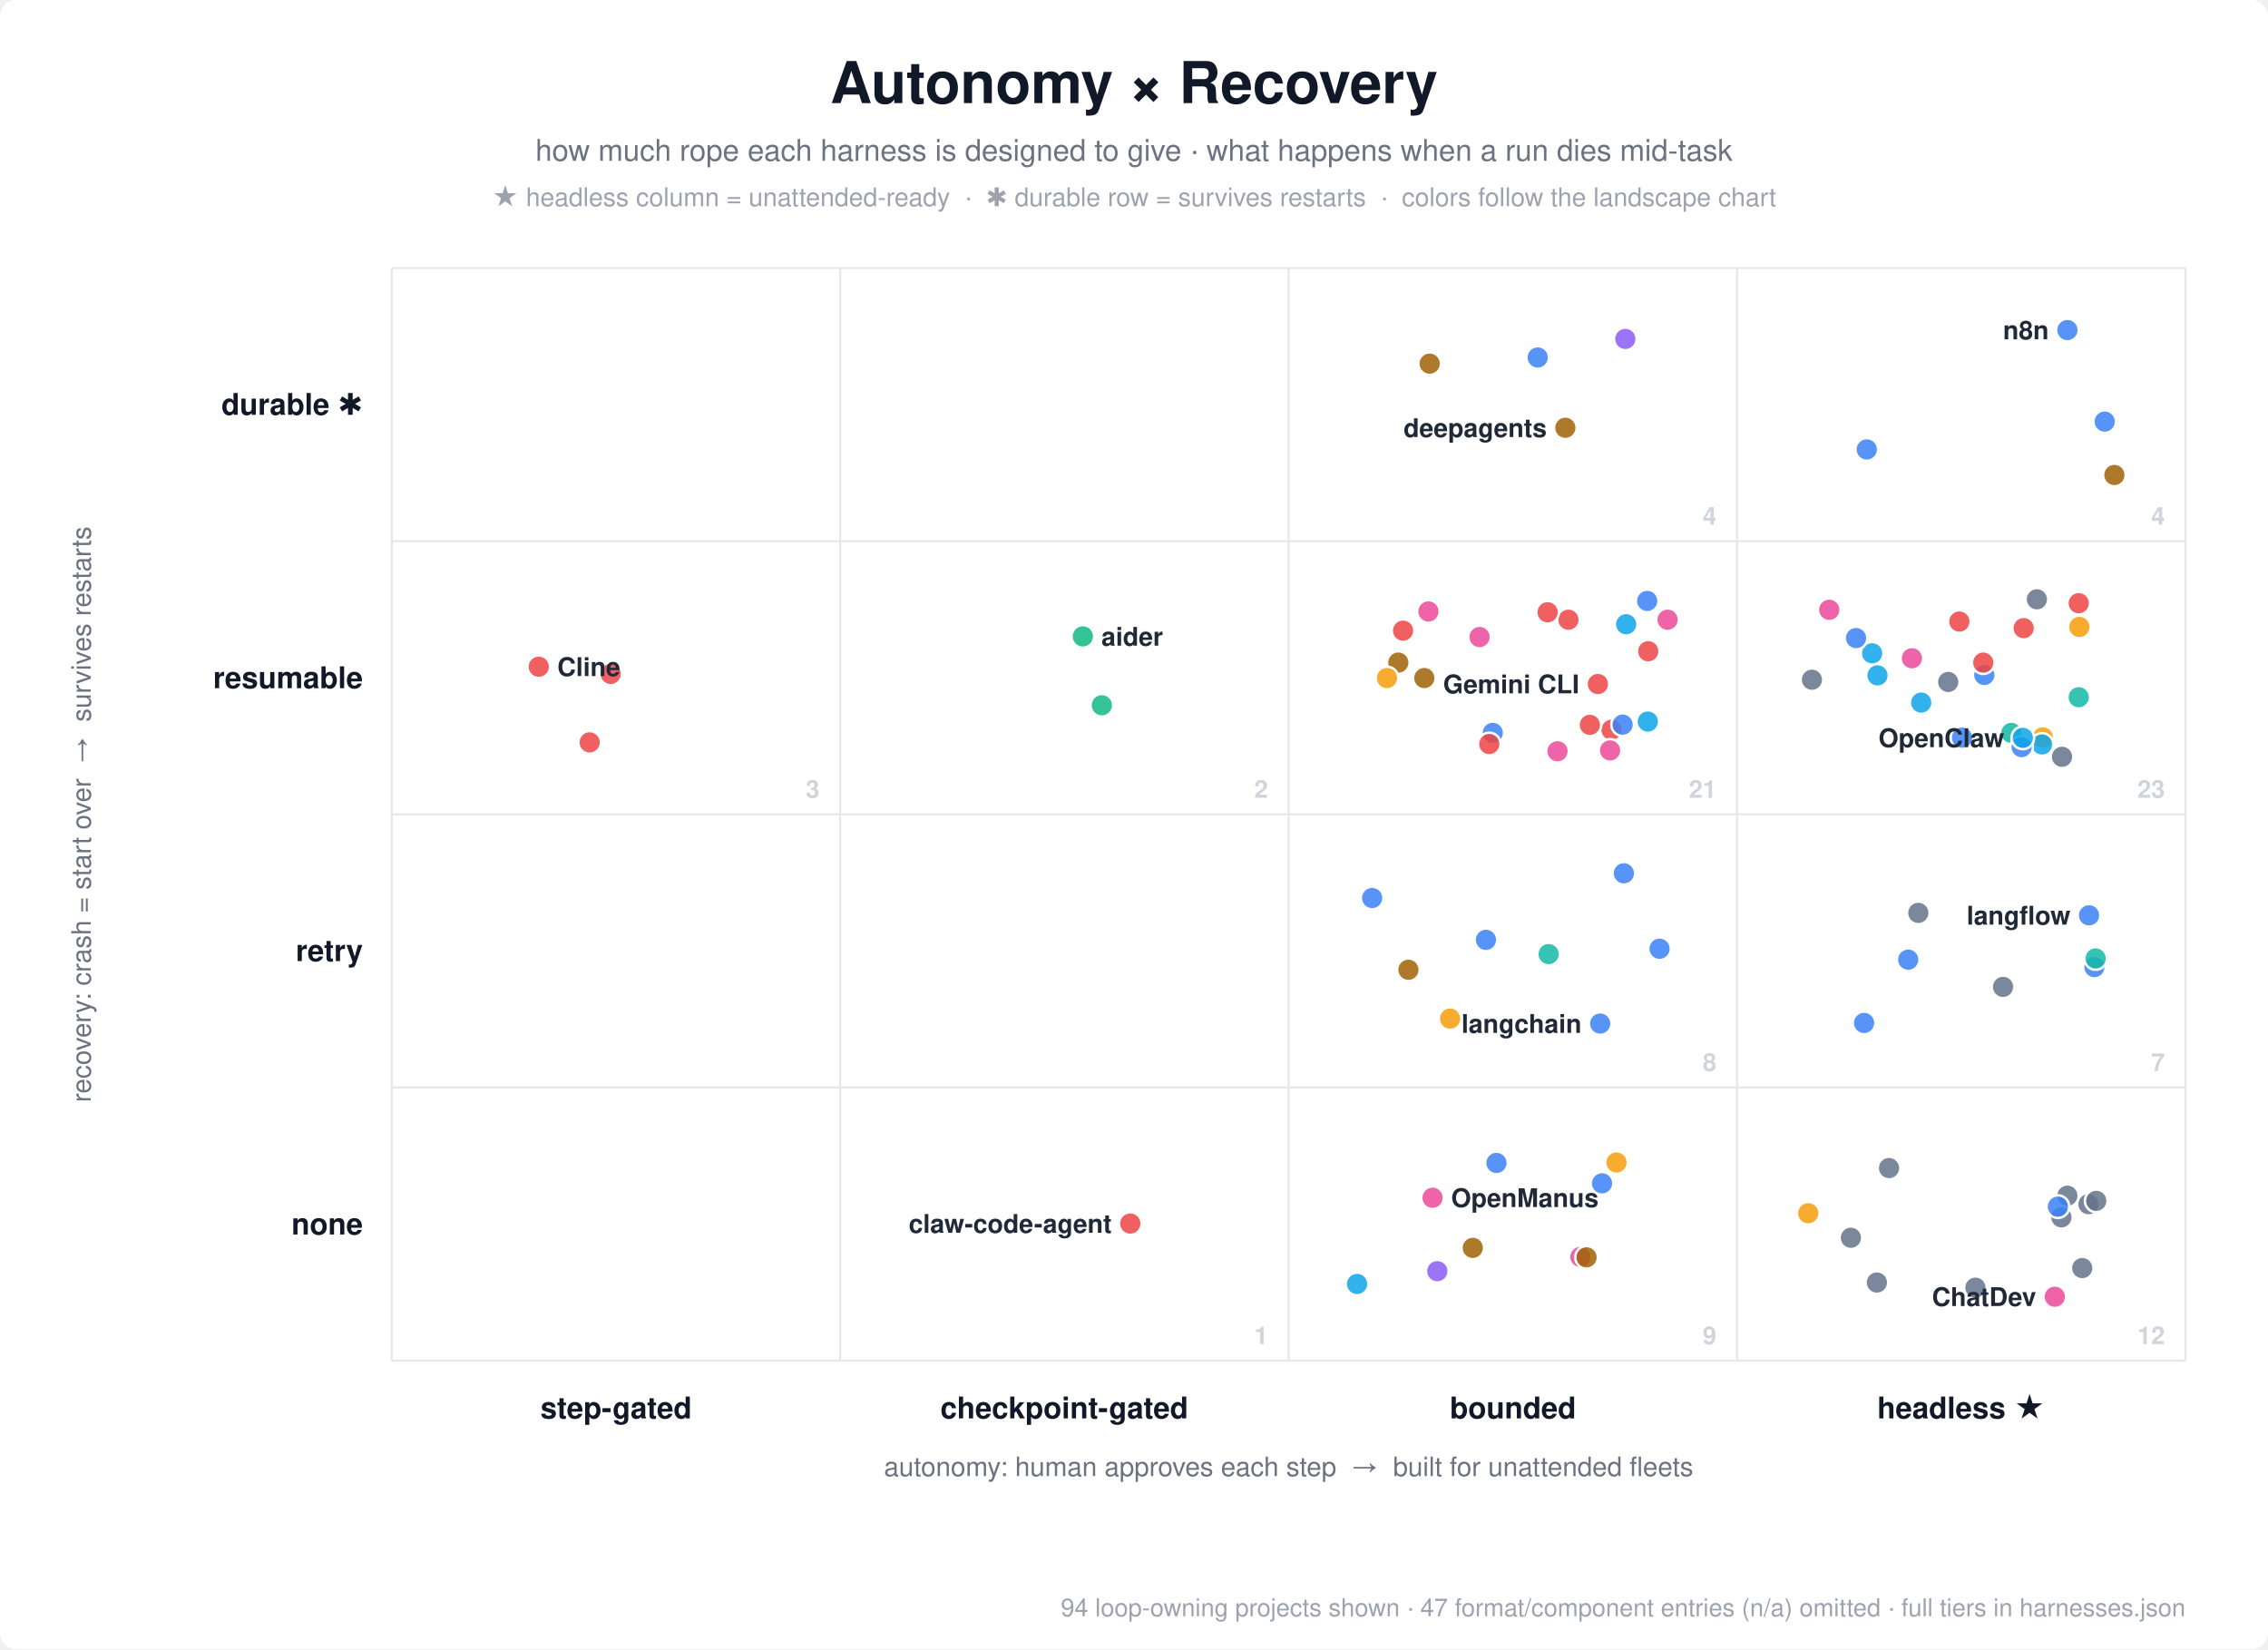
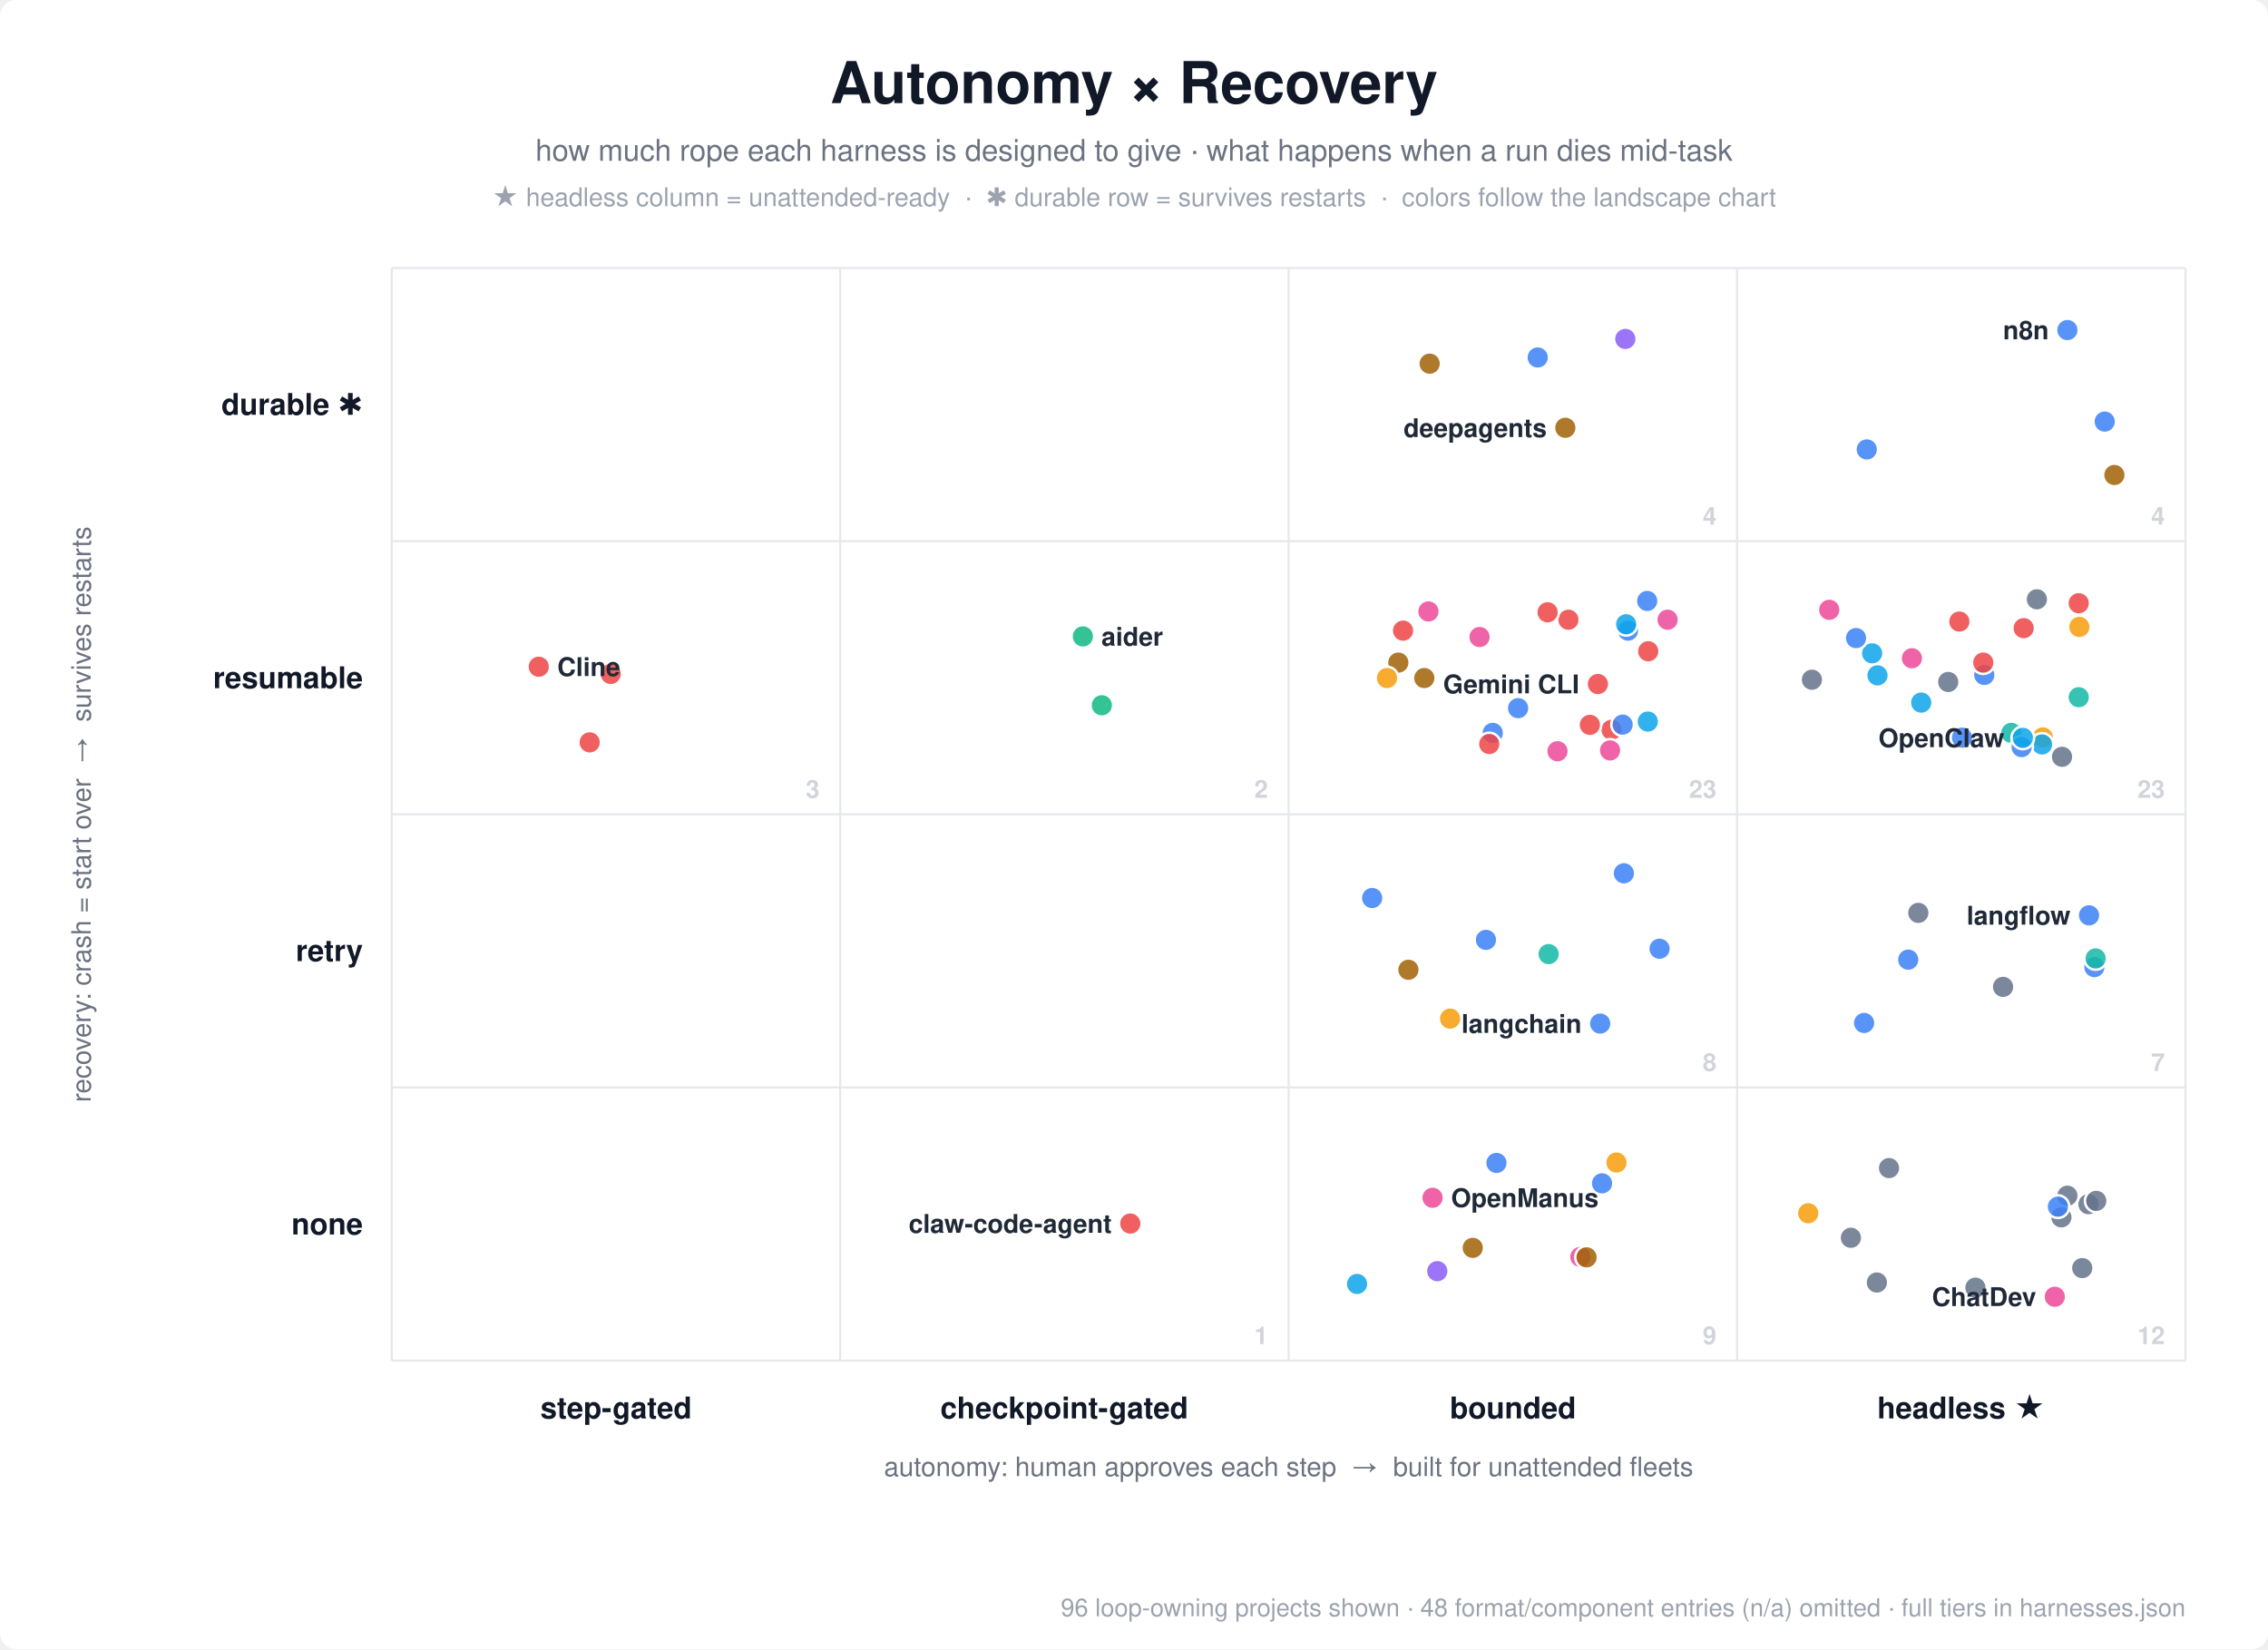
<svg xmlns="http://www.w3.org/2000/svg" viewBox="0 0 1100 800" font-family="-apple-system, 'Segoe UI', Helvetica, Arial, sans-serif">
  <rect width="1100" height="800" fill="#ffffff" rx="8" />
  <text x="550.0" y="50" text-anchor="middle" font-size="28" font-weight="700" fill="#111827">Autonomy × Recovery</text>
  <text x="550.0" y="78" text-anchor="middle" font-size="14.5" fill="#6b7280">how much rope each harness is designed to give · what happens when a run dies mid-task</text>
  <text x="550.0" y="100" text-anchor="middle" font-size="12.5" fill="#9ca3af">★ headless column = unattended-ready  ·  ✱ durable row = survives restarts  ·  colors follow the landscape chart</text>
  <line x1="190.0" y1="130" x2="190.0" y2="660" stroke="#e5e7eb" stroke-width="1" />
  <line x1="407.5" y1="130" x2="407.5" y2="660" stroke="#e5e7eb" stroke-width="1" />
  <line x1="625.0" y1="130" x2="625.0" y2="660" stroke="#e5e7eb" stroke-width="1" />
  <line x1="842.5" y1="130" x2="842.5" y2="660" stroke="#e5e7eb" stroke-width="1" />
  <line x1="1060.0" y1="130" x2="1060.0" y2="660" stroke="#e5e7eb" stroke-width="1" />
  <line x1="190" y1="130.0" x2="1060" y2="130.0" stroke="#e5e7eb" stroke-width="1" />
  <line x1="190" y1="262.5" x2="1060" y2="262.5" stroke="#e5e7eb" stroke-width="1" />
  <line x1="190" y1="395.0" x2="1060" y2="395.0" stroke="#e5e7eb" stroke-width="1" />
  <line x1="190" y1="527.5" x2="1060" y2="527.5" stroke="#e5e7eb" stroke-width="1" />
  <line x1="190" y1="660.0" x2="1060" y2="660.0" stroke="#e5e7eb" stroke-width="1" />
  <text x="298.8" y="688" text-anchor="middle" font-size="14.5" font-weight="600" fill="#111827">step-gated</text>
  <text x="516.2" y="688" text-anchor="middle" font-size="14.5" font-weight="600" fill="#111827">checkpoint-gated</text>
  <text x="733.8" y="688" text-anchor="middle" font-size="14.5" font-weight="600" fill="#111827">bounded</text>
  <text x="951.2" y="688" text-anchor="middle" font-size="14.5" font-weight="600" fill="#111827">headless ★</text>
  <text x="625.0" y="716" text-anchor="middle" font-size="13" fill="#6b7280">autonomy: human approves each step  →  built for unattended fleets</text>
  <text x="176" y="598.8" text-anchor="end" font-size="14.5" font-weight="600" fill="#111827">none</text>
  <text x="176" y="466.2" text-anchor="end" font-size="14.5" font-weight="600" fill="#111827">retry</text>
  <text x="176" y="333.8" text-anchor="end" font-size="14.5" font-weight="600" fill="#111827">resumable</text>
  <text x="176" y="201.2" text-anchor="end" font-size="14.5" font-weight="600" fill="#111827">durable ✱</text>
  <text x="44" y="395" font-size="13" fill="#6b7280" transform="rotate(-90 44 395)" text-anchor="middle">recovery: crash = start over  →  survives restarts</text>
  <text x="832.5" y="652.0" text-anchor="end" font-size="12" fill="#d1d5db" font-weight="700">9</text>
  <text x="832.5" y="254.5" text-anchor="end" font-size="12" fill="#d1d5db" font-weight="700">4</text>
-   <text x="832.5" y="387.0" text-anchor="end" font-size="12" fill="#d1d5db" font-weight="700">21</text>
+   <text x="832.5" y="387.0" text-anchor="end" font-size="12" fill="#d1d5db" font-weight="700">23</text>
  <text x="397.5" y="387.0" text-anchor="end" font-size="12" fill="#d1d5db" font-weight="700">3</text>
  <text x="1050.0" y="387.0" text-anchor="end" font-size="12" fill="#d1d5db" font-weight="700">23</text>
  <text x="615.0" y="652.0" text-anchor="end" font-size="12" fill="#d1d5db" font-weight="700">1</text>
  <text x="832.5" y="519.5" text-anchor="end" font-size="12" fill="#d1d5db" font-weight="700">8</text>
  <text x="1050.0" y="652.0" text-anchor="end" font-size="12" fill="#d1d5db" font-weight="700">12</text>
  <text x="1050.0" y="254.5" text-anchor="end" font-size="12" fill="#d1d5db" font-weight="700">4</text>
  <text x="1050.0" y="519.5" text-anchor="end" font-size="12" fill="#d1d5db" font-weight="700">7</text>
  <text x="615.0" y="387.0" text-anchor="end" font-size="12" fill="#d1d5db" font-weight="700">2</text>
  <circle cx="958.1" cy="624.6" r="5.5" fill="#64748b" fill-opacity="0.85" stroke="#ffffff" stroke-width="1.2" />
  <circle cx="931.8" cy="340.8" r="5.5" fill="#0ea5e9" fill-opacity="0.85" stroke="#ffffff" stroke-width="1.2" />
  <circle cx="916.2" cy="566.6" r="5.5" fill="#64748b" fill-opacity="0.85" stroke="#ffffff" stroke-width="1.2" />
  <circle cx="897.7" cy="600.4" r="5.5" fill="#64748b" fill-opacity="0.85" stroke="#ffffff" stroke-width="1.2" />
  <circle cx="703.3" cy="494.1" r="5.5" fill="#f59e0b" fill-opacity="0.85" stroke="#ffffff" stroke-width="1.2" />
  <circle cx="781.6" cy="354.0" r="5.5" fill="#ef4444" fill-opacity="0.85" stroke="#ffffff" stroke-width="1.2" />
  <circle cx="1009.9" cy="615.1" r="5.5" fill="#64748b" fill-opacity="0.85" stroke="#ffffff" stroke-width="1.2" />
  <circle cx="930.4" cy="442.8" r="5.5" fill="#64748b" fill-opacity="0.85" stroke="#ffffff" stroke-width="1.2" />
  <circle cx="725.8" cy="564.1" r="5.5" fill="#3b82f6" fill-opacity="0.85" stroke="#ffffff" stroke-width="1.2" />
  <circle cx="887.2" cy="295.8" r="5.5" fill="#ec4899" fill-opacity="0.85" stroke="#ffffff" stroke-width="1.2" />
  <circle cx="971.5" cy="478.7" r="5.5" fill="#64748b" fill-opacity="0.85" stroke="#ffffff" stroke-width="1.2" />
  <circle cx="784.0" cy="563.9" r="5.5" fill="#f59e0b" fill-opacity="0.85" stroke="#ffffff" stroke-width="1.2" />
  <circle cx="975.5" cy="355.5" r="5.5" fill="#14b8a6" fill-opacity="0.85" stroke="#ffffff" stroke-width="1.2" />
  <circle cx="777.0" cy="574.0" r="5.5" fill="#3b82f6" fill-opacity="0.85" stroke="#ffffff" stroke-width="1.2" />
  <circle cx="697.1" cy="616.6" r="5.5" fill="#8b5cf6" fill-opacity="0.85" stroke="#ffffff" stroke-width="1.2" />
  <circle cx="548.2" cy="593.5" r="5.5" fill="#ef4444" fill-opacity="0.85" stroke="#ffffff" stroke-width="1.2" />
  <circle cx="877.0" cy="588.5" r="5.5" fill="#f59e0b" fill-opacity="0.85" stroke="#ffffff" stroke-width="1.2" />
  <circle cx="788.3" cy="164.4" r="5.5" fill="#8b5cf6" fill-opacity="0.85" stroke="#ffffff" stroke-width="1.2" />
  <circle cx="714.3" cy="605.3" r="5.5" fill="#a16207" fill-opacity="0.85" stroke="#ffffff" stroke-width="1.2" />
  <circle cx="878.8" cy="329.7" r="5.5" fill="#64748b" fill-opacity="0.85" stroke="#ffffff" stroke-width="1.2" />
  <circle cx="1012.9" cy="584.1" r="5.5" fill="#64748b" fill-opacity="0.85" stroke="#ffffff" stroke-width="1.2" />
  <circle cx="910.3" cy="622.1" r="5.5" fill="#64748b" fill-opacity="0.85" stroke="#ffffff" stroke-width="1.2" />
  <circle cx="1016.7" cy="582.5" r="5.5" fill="#64748b" fill-opacity="0.85" stroke="#ffffff" stroke-width="1.2" />
  <circle cx="658.2" cy="622.8" r="5.5" fill="#0ea5e9" fill-opacity="0.85" stroke="#ffffff" stroke-width="1.2" />
+   <circle cx="789.6" cy="305.9" r="5.5" fill="#3b82f6" fill-opacity="0.85" stroke="#ffffff" stroke-width="1.2" />
  <circle cx="1002.7" cy="580.0" r="5.5" fill="#64748b" fill-opacity="0.85" stroke="#ffffff" stroke-width="1.2" />
  <circle cx="1000.1" cy="367.1" r="5.5" fill="#64748b" fill-opacity="0.85" stroke="#ffffff" stroke-width="1.2" />
  <circle cx="798.9" cy="291.5" r="5.5" fill="#3b82f6" fill-opacity="0.85" stroke="#ffffff" stroke-width="1.2" />
  <circle cx="678.2" cy="321.4" r="5.5" fill="#a16207" fill-opacity="0.85" stroke="#ffffff" stroke-width="1.2" />
  <circle cx="999.8" cy="590.5" r="5.5" fill="#64748b" fill-opacity="0.85" stroke="#ffffff" stroke-width="1.2" />
+   <circle cx="736.3" cy="343.5" r="5.5" fill="#3b82f6" fill-opacity="0.85" stroke="#ffffff" stroke-width="1.2" />
  <circle cx="787.6" cy="423.6" r="5.5" fill="#3b82f6" fill-opacity="0.85" stroke="#ffffff" stroke-width="1.2" />
  <circle cx="998.1" cy="585.3" r="5.5" fill="#3b82f6" fill-opacity="0.85" stroke="#ffffff" stroke-width="1.2" />
  <circle cx="1025.5" cy="230.4" r="5.5" fill="#a16207" fill-opacity="0.85" stroke="#ffffff" stroke-width="1.2" />
  <circle cx="987.9" cy="290.7" r="5.5" fill="#64748b" fill-opacity="0.85" stroke="#ffffff" stroke-width="1.2" />
  <circle cx="690.8" cy="328.9" r="5.5" fill="#a16207" fill-opacity="0.85" stroke="#ffffff" stroke-width="1.2" />
  <circle cx="672.7" cy="328.9" r="5.5" fill="#f59e0b" fill-opacity="0.85" stroke="#ffffff" stroke-width="1.2" />
  <circle cx="724.0" cy="355.5" r="5.5" fill="#3b82f6" fill-opacity="0.85" stroke="#ffffff" stroke-width="1.2" />
  <circle cx="990.8" cy="357.7" r="5.5" fill="#f59e0b" fill-opacity="0.85" stroke="#ffffff" stroke-width="1.2" />
  <circle cx="1015.8" cy="469.1" r="5.5" fill="#3b82f6" fill-opacity="0.85" stroke="#ffffff" stroke-width="1.2" />
  <circle cx="1016.4" cy="464.9" r="5.5" fill="#14b8a6" fill-opacity="0.85" stroke="#ffffff" stroke-width="1.2" />
  <circle cx="766.5" cy="609.7" r="5.5" fill="#ec4899" fill-opacity="0.85" stroke="#ffffff" stroke-width="1.2" />
  <circle cx="808.8" cy="300.6" r="5.5" fill="#ec4899" fill-opacity="0.85" stroke="#ffffff" stroke-width="1.2" />
  <circle cx="717.6" cy="309.0" r="5.5" fill="#ec4899" fill-opacity="0.85" stroke="#ffffff" stroke-width="1.2" />
  <circle cx="951.6" cy="357.8" r="5.5" fill="#3b82f6" fill-opacity="0.85" stroke="#ffffff" stroke-width="1.2" />
  <circle cx="799.2" cy="350.0" r="5.5" fill="#0ea5e9" fill-opacity="0.85" stroke="#ffffff" stroke-width="1.2" />
  <circle cx="944.9" cy="330.8" r="5.5" fill="#64748b" fill-opacity="0.85" stroke="#ffffff" stroke-width="1.2" />
  <circle cx="788.7" cy="302.8" r="5.5" fill="#0ea5e9" fill-opacity="0.85" stroke="#ffffff" stroke-width="1.2" />
  <circle cx="990.4" cy="361.1" r="5.5" fill="#0ea5e9" fill-opacity="0.85" stroke="#ffffff" stroke-width="1.2" />
  <circle cx="693.4" cy="176.4" r="5.5" fill="#a16207" fill-opacity="0.85" stroke="#ffffff" stroke-width="1.2" />
  <circle cx="722.3" cy="360.9" r="5.5" fill="#ef4444" fill-opacity="0.85" stroke="#ffffff" stroke-width="1.2" />
  <circle cx="1008.5" cy="304.1" r="5.5" fill="#f59e0b" fill-opacity="0.85" stroke="#ffffff" stroke-width="1.2" />
  <circle cx="962.4" cy="327.4" r="5.5" fill="#3b82f6" fill-opacity="0.85" stroke="#ffffff" stroke-width="1.2" />
  <circle cx="980.5" cy="362.4" r="5.5" fill="#3b82f6" fill-opacity="0.85" stroke="#ffffff" stroke-width="1.2" />
  <circle cx="905.4" cy="218.0" r="5.5" fill="#3b82f6" fill-opacity="0.85" stroke="#ffffff" stroke-width="1.2" />
  <circle cx="296.2" cy="326.9" r="5.5" fill="#ef4444" fill-opacity="0.85" stroke="#ffffff" stroke-width="1.2" />
  <circle cx="683.1" cy="470.4" r="5.5" fill="#a16207" fill-opacity="0.85" stroke="#ffffff" stroke-width="1.2" />
  <circle cx="961.9" cy="321.4" r="5.5" fill="#ef4444" fill-opacity="0.85" stroke="#ffffff" stroke-width="1.2" />
  <circle cx="799.4" cy="315.9" r="5.5" fill="#ef4444" fill-opacity="0.85" stroke="#ffffff" stroke-width="1.2" />
  <circle cx="286.0" cy="360.1" r="5.5" fill="#ef4444" fill-opacity="0.85" stroke="#ffffff" stroke-width="1.2" />
  <circle cx="745.8" cy="173.4" r="5.5" fill="#3b82f6" fill-opacity="0.85" stroke="#ffffff" stroke-width="1.2" />
  <circle cx="759.2" cy="207.5" r="5.5" fill="#a16207" fill-opacity="0.85" stroke="#ffffff" stroke-width="1.2" />
  <circle cx="760.7" cy="300.6" r="5.5" fill="#ef4444" fill-opacity="0.85" stroke="#ffffff" stroke-width="1.2" />
  <circle cx="692.8" cy="296.6" r="5.5" fill="#ec4899" fill-opacity="0.85" stroke="#ffffff" stroke-width="1.2" />
  <circle cx="720.7" cy="455.9" r="5.5" fill="#3b82f6" fill-opacity="0.85" stroke="#ffffff" stroke-width="1.2" />
  <circle cx="769.5" cy="609.9" r="5.5" fill="#a16207" fill-opacity="0.85" stroke="#ffffff" stroke-width="1.2" />
  <circle cx="751.1" cy="462.8" r="5.5" fill="#14b8a6" fill-opacity="0.85" stroke="#ffffff" stroke-width="1.2" />
  <circle cx="996.6" cy="629.0" r="5.5" fill="#ec4899" fill-opacity="0.85" stroke="#ffffff" stroke-width="1.2" />
  <circle cx="534.4" cy="342.1" r="5.5" fill="#10b981" fill-opacity="0.85" stroke="#ffffff" stroke-width="1.2" />
  <circle cx="908.0" cy="316.9" r="5.5" fill="#0ea5e9" fill-opacity="0.85" stroke="#ffffff" stroke-width="1.2" />
  <circle cx="1020.8" cy="204.5" r="5.5" fill="#3b82f6" fill-opacity="0.85" stroke="#ffffff" stroke-width="1.2" />
  <circle cx="787.0" cy="351.5" r="5.5" fill="#3b82f6" fill-opacity="0.85" stroke="#ffffff" stroke-width="1.2" />
  <circle cx="525.2" cy="308.7" r="5.5" fill="#10b981" fill-opacity="0.85" stroke="#ffffff" stroke-width="1.2" />
  <circle cx="665.5" cy="435.6" r="5.5" fill="#3b82f6" fill-opacity="0.85" stroke="#ffffff" stroke-width="1.2" />
  <circle cx="1008.2" cy="292.6" r="5.5" fill="#ef4444" fill-opacity="0.85" stroke="#ffffff" stroke-width="1.2" />
  <circle cx="925.5" cy="465.5" r="5.5" fill="#3b82f6" fill-opacity="0.85" stroke="#ffffff" stroke-width="1.2" />
  <circle cx="780.9" cy="364.0" r="5.5" fill="#ec4899" fill-opacity="0.85" stroke="#ffffff" stroke-width="1.2" />
  <circle cx="694.8" cy="581.0" r="5.5" fill="#ec4899" fill-opacity="0.85" stroke="#ffffff" stroke-width="1.2" />
  <circle cx="755.4" cy="364.4" r="5.5" fill="#ec4899" fill-opacity="0.85" stroke="#ffffff" stroke-width="1.2" />
  <circle cx="261.3" cy="323.4" r="5.5" fill="#ef4444" fill-opacity="0.85" stroke="#ffffff" stroke-width="1.2" />
  <circle cx="680.5" cy="305.9" r="5.5" fill="#ef4444" fill-opacity="0.85" stroke="#ffffff" stroke-width="1.2" />
  <circle cx="927.3" cy="319.3" r="5.5" fill="#ec4899" fill-opacity="0.85" stroke="#ffffff" stroke-width="1.2" />
  <circle cx="1008.2" cy="338.2" r="5.5" fill="#14b8a6" fill-opacity="0.85" stroke="#ffffff" stroke-width="1.2" />
  <circle cx="771.1" cy="351.6" r="5.5" fill="#ef4444" fill-opacity="0.85" stroke="#ffffff" stroke-width="1.2" />
  <circle cx="950.3" cy="301.5" r="5.5" fill="#ef4444" fill-opacity="0.85" stroke="#ffffff" stroke-width="1.2" />
  <circle cx="750.6" cy="297.0" r="5.5" fill="#ef4444" fill-opacity="0.85" stroke="#ffffff" stroke-width="1.2" />
  <circle cx="775.0" cy="331.8" r="5.5" fill="#ef4444" fill-opacity="0.85" stroke="#ffffff" stroke-width="1.2" />
  <circle cx="804.9" cy="460.2" r="5.5" fill="#3b82f6" fill-opacity="0.85" stroke="#ffffff" stroke-width="1.2" />
  <circle cx="776.1" cy="496.5" r="5.5" fill="#3b82f6" fill-opacity="0.85" stroke="#ffffff" stroke-width="1.2" />
  <circle cx="904.1" cy="496.2" r="5.5" fill="#3b82f6" fill-opacity="0.85" stroke="#ffffff" stroke-width="1.2" />
  <circle cx="1013.2" cy="444.0" r="5.5" fill="#3b82f6" fill-opacity="0.85" stroke="#ffffff" stroke-width="1.2" />
  <circle cx="900.2" cy="309.5" r="5.5" fill="#3b82f6" fill-opacity="0.85" stroke="#ffffff" stroke-width="1.2" />
  <circle cx="981.5" cy="304.7" r="5.5" fill="#ef4444" fill-opacity="0.85" stroke="#ffffff" stroke-width="1.2" />
  <circle cx="1002.7" cy="160.1" r="5.5" fill="#3b82f6" fill-opacity="0.85" stroke="#ffffff" stroke-width="1.2" />
  <circle cx="910.6" cy="327.6" r="5.5" fill="#0ea5e9" fill-opacity="0.85" stroke="#ffffff" stroke-width="1.2" />
  <circle cx="981.1" cy="357.9" r="5.5" fill="#0ea5e9" fill-opacity="0.85" stroke="#ffffff" stroke-width="1.2" />
  <text x="703.8" y="585.5" text-anchor="start" font-size="12.5" font-weight="600" fill="#1f2937">OpenManus</text>
  <text x="750.2" y="212.0" text-anchor="end" font-size="12.5" font-weight="600" fill="#1f2937">deepagents</text>
  <text x="766.0" y="336.3" text-anchor="end" font-size="12.5" font-weight="600" fill="#1f2937">Gemini CLI</text>
  <text x="270.3" y="327.9" text-anchor="start" font-size="12.5" font-weight="600" fill="#1f2937">Cline</text>
  <text x="972.1" y="362.4" text-anchor="end" font-size="12.5" font-weight="600" fill="#1f2937">OpenClaw</text>
  <text x="539.2" y="598.0" text-anchor="end" font-size="12.5" font-weight="600" fill="#1f2937">claw-code-agent</text>
  <text x="767.1" y="501.0" text-anchor="end" font-size="12.5" font-weight="600" fill="#1f2937">langchain</text>
  <text x="987.6" y="633.5" text-anchor="end" font-size="12.5" font-weight="600" fill="#1f2937">ChatDev</text>
  <text x="993.7" y="164.6" text-anchor="end" font-size="12.5" font-weight="600" fill="#1f2937">n8n</text>
  <text x="1004.2" y="448.5" text-anchor="end" font-size="12.5" font-weight="600" fill="#1f2937">langflow</text>
  <text x="534.2" y="313.2" text-anchor="start" font-size="12.5" font-weight="600" fill="#1f2937">aider</text>
-   <text x="1060" y="784" text-anchor="end" font-size="12" fill="#9ca3af">94 loop-owning projects shown · 47 format/component entries (n/a) omitted · full tiers in harnesses.json</text>
+   <text x="1060" y="784" text-anchor="end" font-size="12" fill="#9ca3af">96 loop-owning projects shown · 48 format/component entries (n/a) omitted · full tiers in harnesses.json</text>
</svg>
